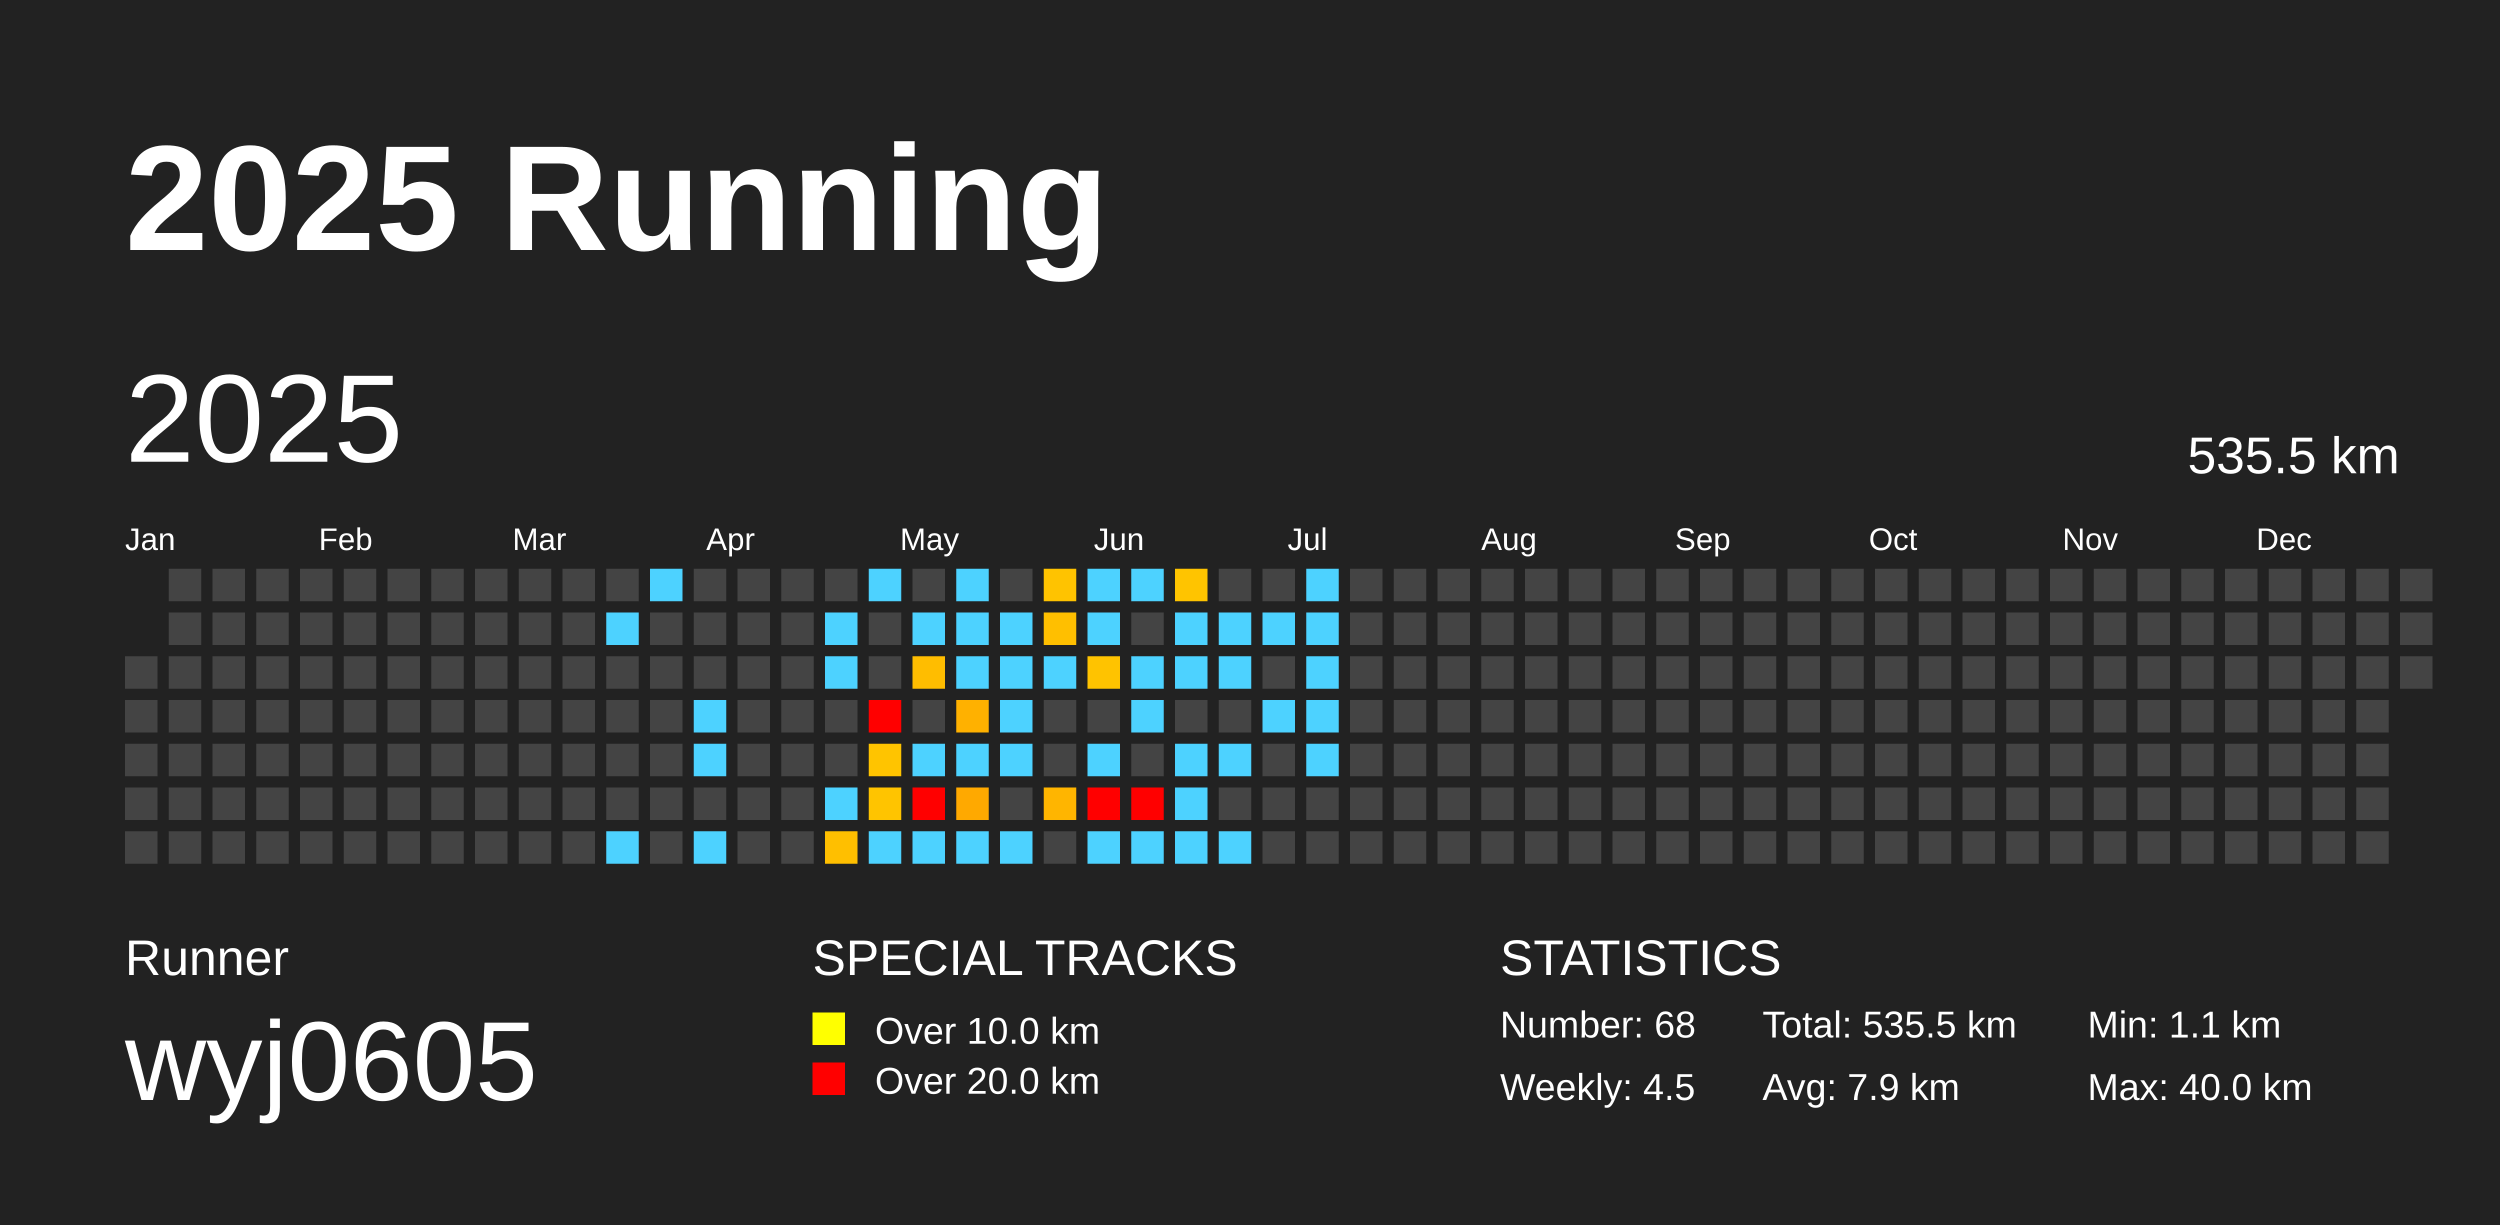
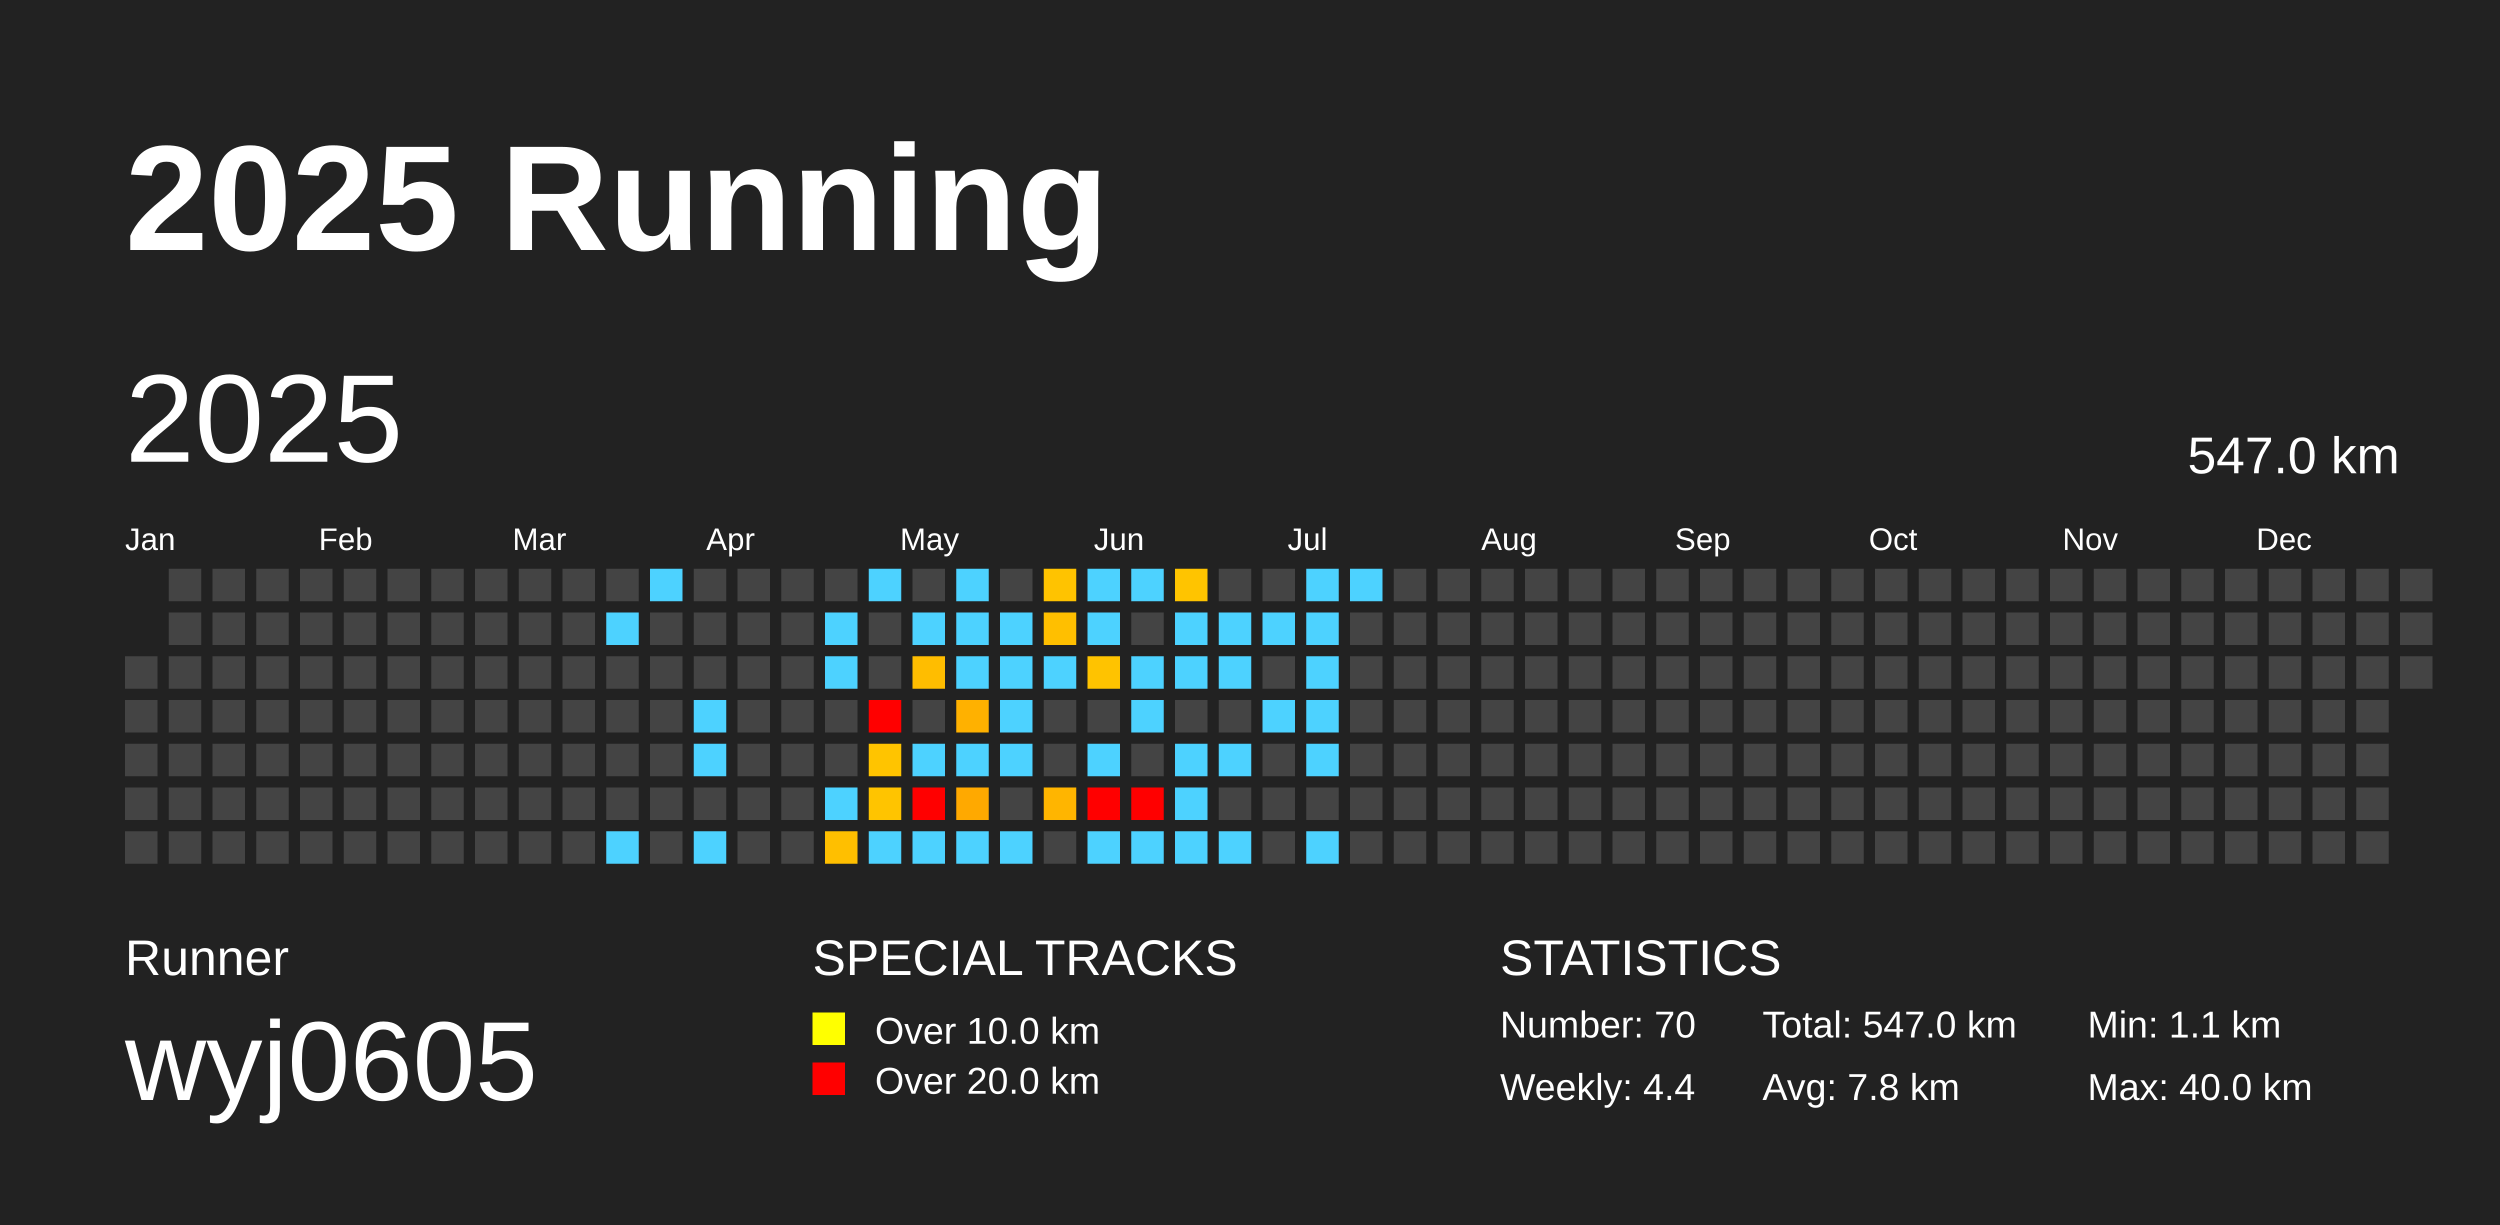
<svg xmlns="http://www.w3.org/2000/svg" baseProfile="full" height="98mm" version="1.1" viewBox="0,0,200,98" width="200mm">
  <defs />
  <rect fill="#222222" height="98" width="200" x="0" y="0" />
  <text fill="#FFFFFF" style="font-size:12px; font-family:Arial; font-weight:bold;" x="10" y="20">2025 Running</text>
  <text fill="#FFFFFF" style="font-size:4px; font-family:Arial" x="10" y="78">Runner</text>
  <text fill="#FFFFFF" style="font-size:9px; font-family:Arial" x="10" y="88">wyj0605</text>
  <text fill="#FFFFFF" style="font-size:4px; font-family:Arial" x="65" y="78">SPECIAL TRACKS</text>
  <rect fill="yellow" height="2.6" width="2.6" x="65" y="81" />
  <text fill="#FFFFFF" style="font-size:3px; font-family:Arial" x="70" y="83.5">Over 10.0 km</text>
  <rect fill="red" height="2.6" width="2.6" x="65" y="85" />
  <text fill="#FFFFFF" style="font-size:3px; font-family:Arial" x="70" y="87.5">Over 20.0 km</text>
  <text fill="#FFFFFF" style="font-size:4px; font-family:Arial" x="120" y="78">STATISTICS</text>
-   <text fill="#FFFFFF" style="font-size:3px; font-family:Arial" x="120" y="83">Number: 68</text>
-   <text fill="#FFFFFF" style="font-size:3px; font-family:Arial" x="120" y="88">Weekly: 4.5</text>
-   <text fill="#FFFFFF" style="font-size:3px; font-family:Arial" x="141" y="83">Total: 535.5 km</text>
-   <text fill="#FFFFFF" style="font-size:3px; font-family:Arial" x="141" y="88">Avg: 7.9 km</text>
+   <text fill="#FFFFFF" style="font-size:3px; font-family:Arial" x="120" y="83">Number: 70</text>
+   <text fill="#FFFFFF" style="font-size:3px; font-family:Arial" x="120" y="88">Weekly: 4.4</text>
+   <text fill="#FFFFFF" style="font-size:3px; font-family:Arial" x="141" y="83">Total: 547.0 km</text>
+   <text fill="#FFFFFF" style="font-size:3px; font-family:Arial" x="141" y="88">Avg: 7.8 km</text>
  <text fill="#FFFFFF" style="font-size:3px; font-family:Arial" x="167" y="83">Min: 1.1 km</text>
  <text fill="#FFFFFF" style="font-size:3px; font-family:Arial" x="167" y="88">Max: 40.0 km</text>
  <text dominant-baseline="hanging" fill="#FFFFFF" style="font-size:10.0px; font-family:Arial;" x="10" y="30">2025</text>
-   <text dominant-baseline="hanging" fill="#FFFFFF" style="font-size:4.125px; font-family:Arial;" x="175" y="35">535.5 km</text>
+   <text dominant-baseline="hanging" fill="#FFFFFF" style="font-size:4.125px; font-family:Arial;" x="175" y="35">547.0 km</text>
  <text fill="#FFFFFF" style="font-size:2.5px; font-family:Arial" x="10.0" y="44">Jan</text>
  <text fill="#FFFFFF" style="font-size:2.5px; font-family:Arial" x="25.5" y="44">Feb</text>
  <text fill="#FFFFFF" style="font-size:2.5px; font-family:Arial" x="41.0" y="44">Mar</text>
  <text fill="#FFFFFF" style="font-size:2.5px; font-family:Arial" x="56.5" y="44">Apr</text>
  <text fill="#FFFFFF" style="font-size:2.5px; font-family:Arial" x="72.0" y="44">May</text>
  <text fill="#FFFFFF" style="font-size:2.5px; font-family:Arial" x="87.5" y="44">Jun</text>
  <text fill="#FFFFFF" style="font-size:2.5px; font-family:Arial" x="103.0" y="44">Jul</text>
  <text fill="#FFFFFF" style="font-size:2.5px; font-family:Arial" x="118.5" y="44">Aug</text>
  <text fill="#FFFFFF" style="font-size:2.5px; font-family:Arial" x="134.0" y="44">Sep</text>
  <text fill="#FFFFFF" style="font-size:2.5px; font-family:Arial" x="149.5" y="44">Oct</text>
  <text fill="#FFFFFF" style="font-size:2.5px; font-family:Arial" x="165.0" y="44">Nov</text>
  <text fill="#FFFFFF" style="font-size:2.5px; font-family:Arial" x="180.5" y="44">Dec</text>
  <rect fill="#444444" height="2.6" width="2.6" x="10.0" y="52.5" />
  <rect fill="#444444" height="2.6" width="2.6" x="10.0" y="56.0" />
  <rect fill="#444444" height="2.6" width="2.6" x="10.0" y="59.5" />
  <rect fill="#444444" height="2.6" width="2.6" x="10.0" y="63.0" />
  <rect fill="#444444" height="2.6" width="2.6" x="10.0" y="66.5" />
  <rect fill="#444444" height="2.6" width="2.6" x="13.5" y="45.5" />
  <rect fill="#444444" height="2.6" width="2.6" x="13.5" y="49.0" />
  <rect fill="#444444" height="2.6" width="2.6" x="13.5" y="52.5" />
  <rect fill="#444444" height="2.6" width="2.6" x="13.5" y="56.0" />
  <rect fill="#444444" height="2.6" width="2.6" x="13.5" y="59.5" />
  <rect fill="#444444" height="2.6" width="2.6" x="13.5" y="63.0" />
  <rect fill="#444444" height="2.6" width="2.6" x="13.5" y="66.5" />
  <rect fill="#444444" height="2.6" width="2.6" x="17.0" y="45.5" />
  <rect fill="#444444" height="2.6" width="2.6" x="17.0" y="49.0" />
  <rect fill="#444444" height="2.6" width="2.6" x="17.0" y="52.5" />
  <rect fill="#444444" height="2.6" width="2.6" x="17.0" y="56.0" />
  <rect fill="#444444" height="2.6" width="2.6" x="17.0" y="59.5" />
  <rect fill="#444444" height="2.6" width="2.6" x="17.0" y="63.0" />
  <rect fill="#444444" height="2.6" width="2.6" x="17.0" y="66.5" />
  <rect fill="#444444" height="2.6" width="2.6" x="20.5" y="45.5" />
  <rect fill="#444444" height="2.6" width="2.6" x="20.5" y="49.0" />
  <rect fill="#444444" height="2.6" width="2.6" x="20.5" y="52.5" />
  <rect fill="#444444" height="2.6" width="2.6" x="20.5" y="56.0" />
  <rect fill="#444444" height="2.6" width="2.6" x="20.5" y="59.5" />
  <rect fill="#444444" height="2.6" width="2.6" x="20.5" y="63.0" />
  <rect fill="#444444" height="2.6" width="2.6" x="20.5" y="66.5" />
  <rect fill="#444444" height="2.6" width="2.6" x="24.0" y="45.5" />
  <rect fill="#444444" height="2.6" width="2.6" x="24.0" y="49.0" />
  <rect fill="#444444" height="2.6" width="2.6" x="24.0" y="52.5" />
  <rect fill="#444444" height="2.6" width="2.6" x="24.0" y="56.0" />
  <rect fill="#444444" height="2.6" width="2.6" x="24.0" y="59.5" />
  <rect fill="#444444" height="2.6" width="2.6" x="24.0" y="63.0" />
  <rect fill="#444444" height="2.6" width="2.6" x="24.0" y="66.5" />
  <rect fill="#444444" height="2.6" width="2.6" x="27.5" y="45.5" />
  <rect fill="#444444" height="2.6" width="2.6" x="27.5" y="49.0" />
  <rect fill="#444444" height="2.6" width="2.6" x="27.5" y="52.5" />
  <rect fill="#444444" height="2.6" width="2.6" x="27.5" y="56.0" />
  <rect fill="#444444" height="2.6" width="2.6" x="27.5" y="59.5" />
  <rect fill="#444444" height="2.6" width="2.6" x="27.5" y="63.0" />
  <rect fill="#444444" height="2.6" width="2.6" x="27.5" y="66.5" />
  <rect fill="#444444" height="2.6" width="2.6" x="31.0" y="45.5" />
  <rect fill="#444444" height="2.6" width="2.6" x="31.0" y="49.0" />
  <rect fill="#444444" height="2.6" width="2.6" x="31.0" y="52.5" />
  <rect fill="#444444" height="2.6" width="2.6" x="31.0" y="56.0" />
  <rect fill="#444444" height="2.6" width="2.6" x="31.0" y="59.5" />
  <rect fill="#444444" height="2.6" width="2.6" x="31.0" y="63.0" />
  <rect fill="#444444" height="2.6" width="2.6" x="31.0" y="66.5" />
  <rect fill="#444444" height="2.6" width="2.6" x="34.5" y="45.5" />
  <rect fill="#444444" height="2.6" width="2.6" x="34.5" y="49.0" />
  <rect fill="#444444" height="2.6" width="2.6" x="34.5" y="52.5" />
  <rect fill="#444444" height="2.6" width="2.6" x="34.5" y="56.0" />
  <rect fill="#444444" height="2.6" width="2.6" x="34.5" y="59.5" />
  <rect fill="#444444" height="2.6" width="2.6" x="34.5" y="63.0" />
  <rect fill="#444444" height="2.6" width="2.6" x="34.5" y="66.5" />
  <rect fill="#444444" height="2.6" width="2.6" x="38.0" y="45.5" />
  <rect fill="#444444" height="2.6" width="2.6" x="38.0" y="49.0" />
  <rect fill="#444444" height="2.6" width="2.6" x="38.0" y="52.5" />
  <rect fill="#444444" height="2.6" width="2.6" x="38.0" y="56.0" />
  <rect fill="#444444" height="2.6" width="2.6" x="38.0" y="59.5" />
  <rect fill="#444444" height="2.6" width="2.6" x="38.0" y="63.0" />
  <rect fill="#444444" height="2.6" width="2.6" x="38.0" y="66.5" />
  <rect fill="#444444" height="2.6" width="2.6" x="41.5" y="45.5" />
  <rect fill="#444444" height="2.6" width="2.6" x="41.5" y="49.0" />
  <rect fill="#444444" height="2.6" width="2.6" x="41.5" y="52.5" />
  <rect fill="#444444" height="2.6" width="2.6" x="41.5" y="56.0" />
  <rect fill="#444444" height="2.6" width="2.6" x="41.5" y="59.5" />
  <rect fill="#444444" height="2.6" width="2.6" x="41.5" y="63.0" />
  <rect fill="#444444" height="2.6" width="2.6" x="41.5" y="66.5" />
  <rect fill="#444444" height="2.6" width="2.6" x="45.0" y="45.5" />
  <rect fill="#444444" height="2.6" width="2.6" x="45.0" y="49.0" />
  <rect fill="#444444" height="2.6" width="2.6" x="45.0" y="52.5" />
  <rect fill="#444444" height="2.6" width="2.6" x="45.0" y="56.0" />
  <rect fill="#444444" height="2.6" width="2.6" x="45.0" y="59.5" />
  <rect fill="#444444" height="2.6" width="2.6" x="45.0" y="63.0" />
  <rect fill="#444444" height="2.6" width="2.6" x="45.0" y="66.5" />
  <rect fill="#444444" height="2.6" width="2.6" x="48.5" y="45.5" />
  <rect fill="#4dd2ff" height="2.6" width="2.6" x="48.5" y="49.0" />
  <rect fill="#444444" height="2.6" width="2.6" x="48.5" y="52.5" />
  <rect fill="#444444" height="2.6" width="2.6" x="48.5" y="56.0" />
  <rect fill="#444444" height="2.6" width="2.6" x="48.5" y="59.5" />
  <rect fill="#444444" height="2.6" width="2.6" x="48.5" y="63.0" />
  <rect fill="#4dd2ff" height="2.6" width="2.6" x="48.5" y="66.5" />
  <rect fill="#4dd2ff" height="2.6" width="2.6" x="52.0" y="45.5" />
  <rect fill="#444444" height="2.6" width="2.6" x="52.0" y="49.0" />
  <rect fill="#444444" height="2.6" width="2.6" x="52.0" y="52.5" />
  <rect fill="#444444" height="2.6" width="2.6" x="52.0" y="56.0" />
  <rect fill="#444444" height="2.6" width="2.6" x="52.0" y="59.5" />
  <rect fill="#444444" height="2.6" width="2.6" x="52.0" y="63.0" />
  <rect fill="#444444" height="2.6" width="2.6" x="52.0" y="66.5" />
  <rect fill="#444444" height="2.6" width="2.6" x="55.5" y="45.5" />
  <rect fill="#444444" height="2.6" width="2.6" x="55.5" y="49.0" />
  <rect fill="#444444" height="2.6" width="2.6" x="55.5" y="52.5" />
  <rect fill="#4dd2ff" height="2.6" width="2.6" x="55.5" y="56.0" />
  <rect fill="#4dd2ff" height="2.6" width="2.6" x="55.5" y="59.5" />
  <rect fill="#444444" height="2.6" width="2.6" x="55.5" y="63.0" />
  <rect fill="#4dd2ff" height="2.6" width="2.6" x="55.5" y="66.5" />
  <rect fill="#444444" height="2.6" width="2.6" x="59.0" y="45.5" />
  <rect fill="#444444" height="2.6" width="2.6" x="59.0" y="49.0" />
  <rect fill="#444444" height="2.6" width="2.6" x="59.0" y="52.5" />
  <rect fill="#444444" height="2.6" width="2.6" x="59.0" y="56.0" />
  <rect fill="#444444" height="2.6" width="2.6" x="59.0" y="59.5" />
  <rect fill="#444444" height="2.6" width="2.6" x="59.0" y="63.0" />
  <rect fill="#444444" height="2.6" width="2.6" x="59.0" y="66.5" />
  <rect fill="#444444" height="2.6" width="2.6" x="62.5" y="45.5" />
  <rect fill="#444444" height="2.6" width="2.6" x="62.5" y="49.0" />
  <rect fill="#444444" height="2.6" width="2.6" x="62.5" y="52.5" />
  <rect fill="#444444" height="2.6" width="2.6" x="62.5" y="56.0" />
  <rect fill="#444444" height="2.6" width="2.6" x="62.5" y="59.5" />
  <rect fill="#444444" height="2.6" width="2.6" x="62.5" y="63.0" />
  <rect fill="#444444" height="2.6" width="2.6" x="62.5" y="66.5" />
  <rect fill="#444444" height="2.6" width="2.6" x="66.0" y="45.5" />
  <rect fill="#4dd2ff" height="2.6" width="2.6" x="66.0" y="49.0" />
  <rect fill="#4dd2ff" height="2.6" width="2.6" x="66.0" y="52.5" />
  <rect fill="#444444" height="2.6" width="2.6" x="66.0" y="56.0" />
  <rect fill="#444444" height="2.6" width="2.6" x="66.0" y="59.5" />
  <rect fill="#4dd2ff" height="2.6" width="2.6" x="66.0" y="63.0" />
  <rect fill="#ffbf00" height="2.6" width="2.6" x="66.0" y="66.5" />
  <rect fill="#4dd2ff" height="2.6" width="2.6" x="69.5" y="45.5" />
  <rect fill="#444444" height="2.6" width="2.6" x="69.5" y="49.0" />
  <rect fill="#444444" height="2.6" width="2.6" x="69.5" y="52.5" />
  <rect fill="red" height="2.6" width="2.6" x="69.5" y="56.0" />
  <rect fill="#ffc400" height="2.6" width="2.6" x="69.5" y="59.5" />
  <rect fill="#ffc400" height="2.6" width="2.6" x="69.5" y="63.0" />
  <rect fill="#4dd2ff" height="2.6" width="2.6" x="69.5" y="66.5" />
  <rect fill="#444444" height="2.6" width="2.6" x="73.0" y="45.5" />
  <rect fill="#4dd2ff" height="2.6" width="2.6" x="73.0" y="49.0" />
  <rect fill="#ffbd00" height="2.6" width="2.6" x="73.0" y="52.5" />
  <rect fill="#444444" height="2.6" width="2.6" x="73.0" y="56.0" />
  <rect fill="#4dd2ff" height="2.6" width="2.6" x="73.0" y="59.5" />
  <rect fill="red" height="2.6" width="2.6" x="73.0" y="63.0" />
  <rect fill="#4dd2ff" height="2.6" width="2.6" x="73.0" y="66.5" />
  <rect fill="#4dd2ff" height="2.6" width="2.6" x="76.5" y="45.5" />
  <rect fill="#4dd2ff" height="2.6" width="2.6" x="76.5" y="49.0" />
  <rect fill="#4dd2ff" height="2.6" width="2.6" x="76.5" y="52.5" />
  <rect fill="#ffb100" height="2.6" width="2.6" x="76.5" y="56.0" />
  <rect fill="#4dd2ff" height="2.6" width="2.6" x="76.5" y="59.5" />
  <rect fill="#ffa900" height="2.6" width="2.6" x="76.5" y="63.0" />
  <rect fill="#4dd2ff" height="2.6" width="2.6" x="76.5" y="66.5" />
  <rect fill="#444444" height="2.6" width="2.6" x="80.0" y="45.5" />
  <rect fill="#4dd2ff" height="2.6" width="2.6" x="80.0" y="49.0" />
  <rect fill="#4dd2ff" height="2.6" width="2.6" x="80.0" y="52.5" />
  <rect fill="#4dd2ff" height="2.6" width="2.6" x="80.0" y="56.0" />
  <rect fill="#4dd2ff" height="2.6" width="2.6" x="80.0" y="59.5" />
  <rect fill="#444444" height="2.6" width="2.6" x="80.0" y="63.0" />
  <rect fill="#4dd2ff" height="2.6" width="2.6" x="80.0" y="66.5" />
  <rect fill="#ffc300" height="2.6" width="2.6" x="83.5" y="45.5" />
  <rect fill="#ffbf00" height="2.6" width="2.6" x="83.5" y="49.0" />
  <rect fill="#4dd2ff" height="2.6" width="2.6" x="83.5" y="52.5" />
  <rect fill="#444444" height="2.6" width="2.6" x="83.5" y="56.0" />
  <rect fill="#444444" height="2.6" width="2.6" x="83.5" y="59.5" />
  <rect fill="#ffb500" height="2.6" width="2.6" x="83.5" y="63.0" />
  <rect fill="#444444" height="2.6" width="2.6" x="83.5" y="66.5" />
  <rect fill="#4dd2ff" height="2.6" width="2.6" x="87.0" y="45.5" />
  <rect fill="#4dd2ff" height="2.6" width="2.6" x="87.0" y="49.0" />
  <rect fill="#ffc300" height="2.6" width="2.6" x="87.0" y="52.5" />
  <rect fill="#444444" height="2.6" width="2.6" x="87.0" y="56.0" />
  <rect fill="#4dd2ff" height="2.6" width="2.6" x="87.0" y="59.5" />
  <rect fill="red" height="2.6" width="2.6" x="87.0" y="63.0" />
  <rect fill="#4dd2ff" height="2.6" width="2.6" x="87.0" y="66.5" />
  <rect fill="#4dd2ff" height="2.6" width="2.6" x="90.5" y="45.5" />
  <rect fill="#444444" height="2.6" width="2.6" x="90.5" y="49.0" />
  <rect fill="#4dd2ff" height="2.6" width="2.6" x="90.5" y="52.5" />
  <rect fill="#4dd2ff" height="2.6" width="2.6" x="90.5" y="56.0" />
  <rect fill="#444444" height="2.6" width="2.6" x="90.5" y="59.5" />
  <rect fill="red" height="2.6" width="2.6" x="90.5" y="63.0" />
  <rect fill="#4dd2ff" height="2.6" width="2.6" x="90.5" y="66.5" />
  <rect fill="#ffc400" height="2.6" width="2.6" x="94.0" y="45.5" />
  <rect fill="#4dd2ff" height="2.6" width="2.6" x="94.0" y="49.0" />
  <rect fill="#4dd2ff" height="2.6" width="2.6" x="94.0" y="52.5" />
  <rect fill="#444444" height="2.6" width="2.6" x="94.0" y="56.0" />
  <rect fill="#4dd2ff" height="2.6" width="2.6" x="94.0" y="59.5" />
  <rect fill="#4dd2ff" height="2.6" width="2.6" x="94.0" y="63.0" />
  <rect fill="#4dd2ff" height="2.6" width="2.6" x="94.0" y="66.5" />
  <rect fill="#444444" height="2.6" width="2.6" x="97.5" y="45.5" />
  <rect fill="#4dd2ff" height="2.6" width="2.6" x="97.5" y="49.0" />
  <rect fill="#4dd2ff" height="2.6" width="2.6" x="97.5" y="52.5" />
  <rect fill="#444444" height="2.6" width="2.6" x="97.5" y="56.0" />
  <rect fill="#4dd2ff" height="2.6" width="2.6" x="97.5" y="59.5" />
  <rect fill="#444444" height="2.6" width="2.6" x="97.5" y="63.0" />
  <rect fill="#4dd2ff" height="2.6" width="2.6" x="97.5" y="66.5" />
  <rect fill="#444444" height="2.6" width="2.6" x="101.0" y="45.5" />
  <rect fill="#4dd2ff" height="2.6" width="2.6" x="101.0" y="49.0" />
  <rect fill="#444444" height="2.6" width="2.6" x="101.0" y="52.5" />
  <rect fill="#4dd2ff" height="2.6" width="2.6" x="101.0" y="56.0" />
  <rect fill="#444444" height="2.6" width="2.6" x="101.0" y="59.5" />
  <rect fill="#444444" height="2.6" width="2.6" x="101.0" y="63.0" />
  <rect fill="#444444" height="2.6" width="2.6" x="101.0" y="66.5" />
  <rect fill="#4dd2ff" height="2.6" width="2.6" x="104.5" y="45.5" />
  <rect fill="#4dd2ff" height="2.6" width="2.6" x="104.5" y="49.0" />
  <rect fill="#4dd2ff" height="2.6" width="2.6" x="104.5" y="52.5" />
  <rect fill="#4dd2ff" height="2.6" width="2.6" x="104.5" y="56.0" />
  <rect fill="#4dd2ff" height="2.6" width="2.6" x="104.5" y="59.5" />
  <rect fill="#444444" height="2.6" width="2.6" x="104.5" y="63.0" />
-   <rect fill="#444444" height="2.6" width="2.6" x="104.5" y="66.5" />
-   <rect fill="#444444" height="2.6" width="2.6" x="108.0" y="45.5" />
+   <rect fill="#4dd2ff" height="2.6" width="2.6" x="104.5" y="66.5" />
+   <rect fill="#4dd2ff" height="2.6" width="2.6" x="108.0" y="45.5" />
  <rect fill="#444444" height="2.6" width="2.6" x="108.0" y="49.0" />
  <rect fill="#444444" height="2.6" width="2.6" x="108.0" y="52.5" />
  <rect fill="#444444" height="2.6" width="2.6" x="108.0" y="56.0" />
  <rect fill="#444444" height="2.6" width="2.6" x="108.0" y="59.5" />
  <rect fill="#444444" height="2.6" width="2.6" x="108.0" y="63.0" />
  <rect fill="#444444" height="2.6" width="2.6" x="108.0" y="66.5" />
  <rect fill="#444444" height="2.6" width="2.6" x="111.5" y="45.5" />
  <rect fill="#444444" height="2.6" width="2.6" x="111.5" y="49.0" />
  <rect fill="#444444" height="2.6" width="2.6" x="111.5" y="52.5" />
  <rect fill="#444444" height="2.6" width="2.6" x="111.5" y="56.0" />
  <rect fill="#444444" height="2.6" width="2.6" x="111.5" y="59.5" />
  <rect fill="#444444" height="2.6" width="2.6" x="111.5" y="63.0" />
  <rect fill="#444444" height="2.6" width="2.6" x="111.5" y="66.5" />
  <rect fill="#444444" height="2.6" width="2.6" x="115.0" y="45.5" />
  <rect fill="#444444" height="2.6" width="2.6" x="115.0" y="49.0" />
  <rect fill="#444444" height="2.6" width="2.6" x="115.0" y="52.5" />
  <rect fill="#444444" height="2.6" width="2.6" x="115.0" y="56.0" />
  <rect fill="#444444" height="2.6" width="2.6" x="115.0" y="59.5" />
  <rect fill="#444444" height="2.6" width="2.6" x="115.0" y="63.0" />
  <rect fill="#444444" height="2.6" width="2.6" x="115.0" y="66.5" />
  <rect fill="#444444" height="2.6" width="2.6" x="118.5" y="45.5" />
  <rect fill="#444444" height="2.6" width="2.6" x="118.5" y="49.0" />
  <rect fill="#444444" height="2.6" width="2.6" x="118.5" y="52.5" />
  <rect fill="#444444" height="2.6" width="2.6" x="118.5" y="56.0" />
  <rect fill="#444444" height="2.6" width="2.6" x="118.5" y="59.5" />
  <rect fill="#444444" height="2.6" width="2.6" x="118.5" y="63.0" />
  <rect fill="#444444" height="2.6" width="2.6" x="118.5" y="66.5" />
  <rect fill="#444444" height="2.6" width="2.6" x="122.0" y="45.5" />
  <rect fill="#444444" height="2.6" width="2.6" x="122.0" y="49.0" />
  <rect fill="#444444" height="2.6" width="2.6" x="122.0" y="52.5" />
  <rect fill="#444444" height="2.6" width="2.6" x="122.0" y="56.0" />
  <rect fill="#444444" height="2.6" width="2.6" x="122.0" y="59.5" />
  <rect fill="#444444" height="2.6" width="2.6" x="122.0" y="63.0" />
  <rect fill="#444444" height="2.6" width="2.6" x="122.0" y="66.5" />
  <rect fill="#444444" height="2.6" width="2.6" x="125.5" y="45.5" />
  <rect fill="#444444" height="2.6" width="2.6" x="125.5" y="49.0" />
  <rect fill="#444444" height="2.6" width="2.6" x="125.5" y="52.5" />
  <rect fill="#444444" height="2.6" width="2.6" x="125.5" y="56.0" />
  <rect fill="#444444" height="2.6" width="2.6" x="125.5" y="59.5" />
  <rect fill="#444444" height="2.6" width="2.6" x="125.5" y="63.0" />
  <rect fill="#444444" height="2.6" width="2.6" x="125.5" y="66.5" />
  <rect fill="#444444" height="2.6" width="2.6" x="129.0" y="45.5" />
  <rect fill="#444444" height="2.6" width="2.6" x="129.0" y="49.0" />
  <rect fill="#444444" height="2.6" width="2.6" x="129.0" y="52.5" />
  <rect fill="#444444" height="2.6" width="2.6" x="129.0" y="56.0" />
  <rect fill="#444444" height="2.6" width="2.6" x="129.0" y="59.5" />
  <rect fill="#444444" height="2.6" width="2.6" x="129.0" y="63.0" />
  <rect fill="#444444" height="2.6" width="2.6" x="129.0" y="66.5" />
  <rect fill="#444444" height="2.6" width="2.6" x="132.5" y="45.5" />
  <rect fill="#444444" height="2.6" width="2.6" x="132.5" y="49.0" />
  <rect fill="#444444" height="2.6" width="2.6" x="132.5" y="52.5" />
  <rect fill="#444444" height="2.6" width="2.6" x="132.5" y="56.0" />
  <rect fill="#444444" height="2.6" width="2.6" x="132.5" y="59.5" />
  <rect fill="#444444" height="2.6" width="2.6" x="132.5" y="63.0" />
  <rect fill="#444444" height="2.6" width="2.6" x="132.5" y="66.5" />
  <rect fill="#444444" height="2.6" width="2.6" x="136.0" y="45.5" />
  <rect fill="#444444" height="2.6" width="2.6" x="136.0" y="49.0" />
  <rect fill="#444444" height="2.6" width="2.6" x="136.0" y="52.5" />
  <rect fill="#444444" height="2.6" width="2.6" x="136.0" y="56.0" />
  <rect fill="#444444" height="2.6" width="2.6" x="136.0" y="59.5" />
  <rect fill="#444444" height="2.6" width="2.6" x="136.0" y="63.0" />
  <rect fill="#444444" height="2.6" width="2.6" x="136.0" y="66.5" />
  <rect fill="#444444" height="2.6" width="2.6" x="139.5" y="45.5" />
  <rect fill="#444444" height="2.6" width="2.6" x="139.5" y="49.0" />
  <rect fill="#444444" height="2.6" width="2.6" x="139.5" y="52.5" />
  <rect fill="#444444" height="2.6" width="2.6" x="139.5" y="56.0" />
  <rect fill="#444444" height="2.6" width="2.6" x="139.5" y="59.5" />
  <rect fill="#444444" height="2.6" width="2.6" x="139.5" y="63.0" />
  <rect fill="#444444" height="2.6" width="2.6" x="139.5" y="66.5" />
  <rect fill="#444444" height="2.6" width="2.6" x="143.0" y="45.5" />
  <rect fill="#444444" height="2.6" width="2.6" x="143.0" y="49.0" />
  <rect fill="#444444" height="2.6" width="2.6" x="143.0" y="52.5" />
  <rect fill="#444444" height="2.6" width="2.6" x="143.0" y="56.0" />
  <rect fill="#444444" height="2.6" width="2.6" x="143.0" y="59.5" />
  <rect fill="#444444" height="2.6" width="2.6" x="143.0" y="63.0" />
  <rect fill="#444444" height="2.6" width="2.6" x="143.0" y="66.5" />
  <rect fill="#444444" height="2.6" width="2.6" x="146.5" y="45.5" />
  <rect fill="#444444" height="2.6" width="2.6" x="146.5" y="49.0" />
  <rect fill="#444444" height="2.6" width="2.6" x="146.5" y="52.5" />
  <rect fill="#444444" height="2.6" width="2.6" x="146.5" y="56.0" />
  <rect fill="#444444" height="2.6" width="2.6" x="146.5" y="59.5" />
  <rect fill="#444444" height="2.6" width="2.6" x="146.5" y="63.0" />
  <rect fill="#444444" height="2.6" width="2.6" x="146.5" y="66.5" />
  <rect fill="#444444" height="2.6" width="2.6" x="150.0" y="45.5" />
  <rect fill="#444444" height="2.6" width="2.6" x="150.0" y="49.0" />
  <rect fill="#444444" height="2.6" width="2.6" x="150.0" y="52.5" />
  <rect fill="#444444" height="2.6" width="2.6" x="150.0" y="56.0" />
  <rect fill="#444444" height="2.6" width="2.6" x="150.0" y="59.5" />
  <rect fill="#444444" height="2.6" width="2.6" x="150.0" y="63.0" />
  <rect fill="#444444" height="2.6" width="2.6" x="150.0" y="66.5" />
  <rect fill="#444444" height="2.6" width="2.6" x="153.5" y="45.5" />
  <rect fill="#444444" height="2.6" width="2.6" x="153.5" y="49.0" />
  <rect fill="#444444" height="2.6" width="2.6" x="153.5" y="52.5" />
  <rect fill="#444444" height="2.6" width="2.6" x="153.5" y="56.0" />
  <rect fill="#444444" height="2.6" width="2.6" x="153.5" y="59.5" />
  <rect fill="#444444" height="2.6" width="2.6" x="153.5" y="63.0" />
  <rect fill="#444444" height="2.6" width="2.6" x="153.5" y="66.5" />
  <rect fill="#444444" height="2.6" width="2.6" x="157.0" y="45.5" />
  <rect fill="#444444" height="2.6" width="2.6" x="157.0" y="49.0" />
  <rect fill="#444444" height="2.6" width="2.6" x="157.0" y="52.5" />
  <rect fill="#444444" height="2.6" width="2.6" x="157.0" y="56.0" />
  <rect fill="#444444" height="2.6" width="2.6" x="157.0" y="59.5" />
  <rect fill="#444444" height="2.6" width="2.6" x="157.0" y="63.0" />
  <rect fill="#444444" height="2.6" width="2.6" x="157.0" y="66.5" />
  <rect fill="#444444" height="2.6" width="2.6" x="160.5" y="45.5" />
  <rect fill="#444444" height="2.6" width="2.6" x="160.5" y="49.0" />
  <rect fill="#444444" height="2.6" width="2.6" x="160.5" y="52.5" />
  <rect fill="#444444" height="2.6" width="2.6" x="160.5" y="56.0" />
  <rect fill="#444444" height="2.6" width="2.6" x="160.5" y="59.5" />
  <rect fill="#444444" height="2.6" width="2.6" x="160.5" y="63.0" />
  <rect fill="#444444" height="2.6" width="2.6" x="160.5" y="66.5" />
  <rect fill="#444444" height="2.6" width="2.6" x="164.0" y="45.5" />
  <rect fill="#444444" height="2.6" width="2.6" x="164.0" y="49.0" />
  <rect fill="#444444" height="2.6" width="2.6" x="164.0" y="52.5" />
  <rect fill="#444444" height="2.6" width="2.6" x="164.0" y="56.0" />
  <rect fill="#444444" height="2.6" width="2.6" x="164.0" y="59.5" />
  <rect fill="#444444" height="2.6" width="2.6" x="164.0" y="63.0" />
  <rect fill="#444444" height="2.6" width="2.6" x="164.0" y="66.5" />
  <rect fill="#444444" height="2.6" width="2.6" x="167.5" y="45.5" />
  <rect fill="#444444" height="2.6" width="2.6" x="167.5" y="49.0" />
  <rect fill="#444444" height="2.6" width="2.6" x="167.5" y="52.5" />
  <rect fill="#444444" height="2.6" width="2.6" x="167.5" y="56.0" />
  <rect fill="#444444" height="2.6" width="2.6" x="167.5" y="59.5" />
  <rect fill="#444444" height="2.6" width="2.6" x="167.5" y="63.0" />
  <rect fill="#444444" height="2.6" width="2.6" x="167.5" y="66.5" />
  <rect fill="#444444" height="2.6" width="2.6" x="171.0" y="45.5" />
  <rect fill="#444444" height="2.6" width="2.6" x="171.0" y="49.0" />
  <rect fill="#444444" height="2.6" width="2.6" x="171.0" y="52.5" />
  <rect fill="#444444" height="2.6" width="2.6" x="171.0" y="56.0" />
  <rect fill="#444444" height="2.6" width="2.6" x="171.0" y="59.5" />
  <rect fill="#444444" height="2.6" width="2.6" x="171.0" y="63.0" />
  <rect fill="#444444" height="2.6" width="2.6" x="171.0" y="66.5" />
  <rect fill="#444444" height="2.6" width="2.6" x="174.5" y="45.5" />
  <rect fill="#444444" height="2.6" width="2.6" x="174.5" y="49.0" />
  <rect fill="#444444" height="2.6" width="2.6" x="174.5" y="52.5" />
  <rect fill="#444444" height="2.6" width="2.6" x="174.5" y="56.0" />
  <rect fill="#444444" height="2.6" width="2.6" x="174.5" y="59.5" />
  <rect fill="#444444" height="2.6" width="2.6" x="174.5" y="63.0" />
  <rect fill="#444444" height="2.6" width="2.6" x="174.5" y="66.5" />
  <rect fill="#444444" height="2.6" width="2.6" x="178.0" y="45.5" />
  <rect fill="#444444" height="2.6" width="2.6" x="178.0" y="49.0" />
  <rect fill="#444444" height="2.6" width="2.6" x="178.0" y="52.5" />
  <rect fill="#444444" height="2.6" width="2.6" x="178.0" y="56.0" />
  <rect fill="#444444" height="2.6" width="2.6" x="178.0" y="59.5" />
  <rect fill="#444444" height="2.6" width="2.6" x="178.0" y="63.0" />
  <rect fill="#444444" height="2.6" width="2.6" x="178.0" y="66.5" />
  <rect fill="#444444" height="2.6" width="2.6" x="181.5" y="45.5" />
  <rect fill="#444444" height="2.6" width="2.6" x="181.5" y="49.0" />
  <rect fill="#444444" height="2.6" width="2.6" x="181.5" y="52.5" />
  <rect fill="#444444" height="2.6" width="2.6" x="181.5" y="56.0" />
  <rect fill="#444444" height="2.6" width="2.6" x="181.5" y="59.5" />
  <rect fill="#444444" height="2.6" width="2.6" x="181.5" y="63.0" />
  <rect fill="#444444" height="2.6" width="2.6" x="181.5" y="66.5" />
  <rect fill="#444444" height="2.6" width="2.6" x="185.0" y="45.5" />
  <rect fill="#444444" height="2.6" width="2.6" x="185.0" y="49.0" />
  <rect fill="#444444" height="2.6" width="2.6" x="185.0" y="52.5" />
  <rect fill="#444444" height="2.6" width="2.6" x="185.0" y="56.0" />
  <rect fill="#444444" height="2.6" width="2.6" x="185.0" y="59.5" />
  <rect fill="#444444" height="2.6" width="2.6" x="185.0" y="63.0" />
  <rect fill="#444444" height="2.6" width="2.6" x="185.0" y="66.5" />
  <rect fill="#444444" height="2.6" width="2.6" x="188.5" y="45.5" />
  <rect fill="#444444" height="2.6" width="2.6" x="188.5" y="49.0" />
  <rect fill="#444444" height="2.6" width="2.6" x="188.5" y="52.5" />
  <rect fill="#444444" height="2.6" width="2.6" x="188.5" y="56.0" />
  <rect fill="#444444" height="2.6" width="2.6" x="188.5" y="59.5" />
  <rect fill="#444444" height="2.6" width="2.6" x="188.5" y="63.0" />
  <rect fill="#444444" height="2.6" width="2.6" x="188.5" y="66.5" />
  <rect fill="#444444" height="2.6" width="2.6" x="192.0" y="45.5" />
  <rect fill="#444444" height="2.6" width="2.6" x="192.0" y="49.0" />
  <rect fill="#444444" height="2.6" width="2.6" x="192.0" y="52.5" />
</svg>
